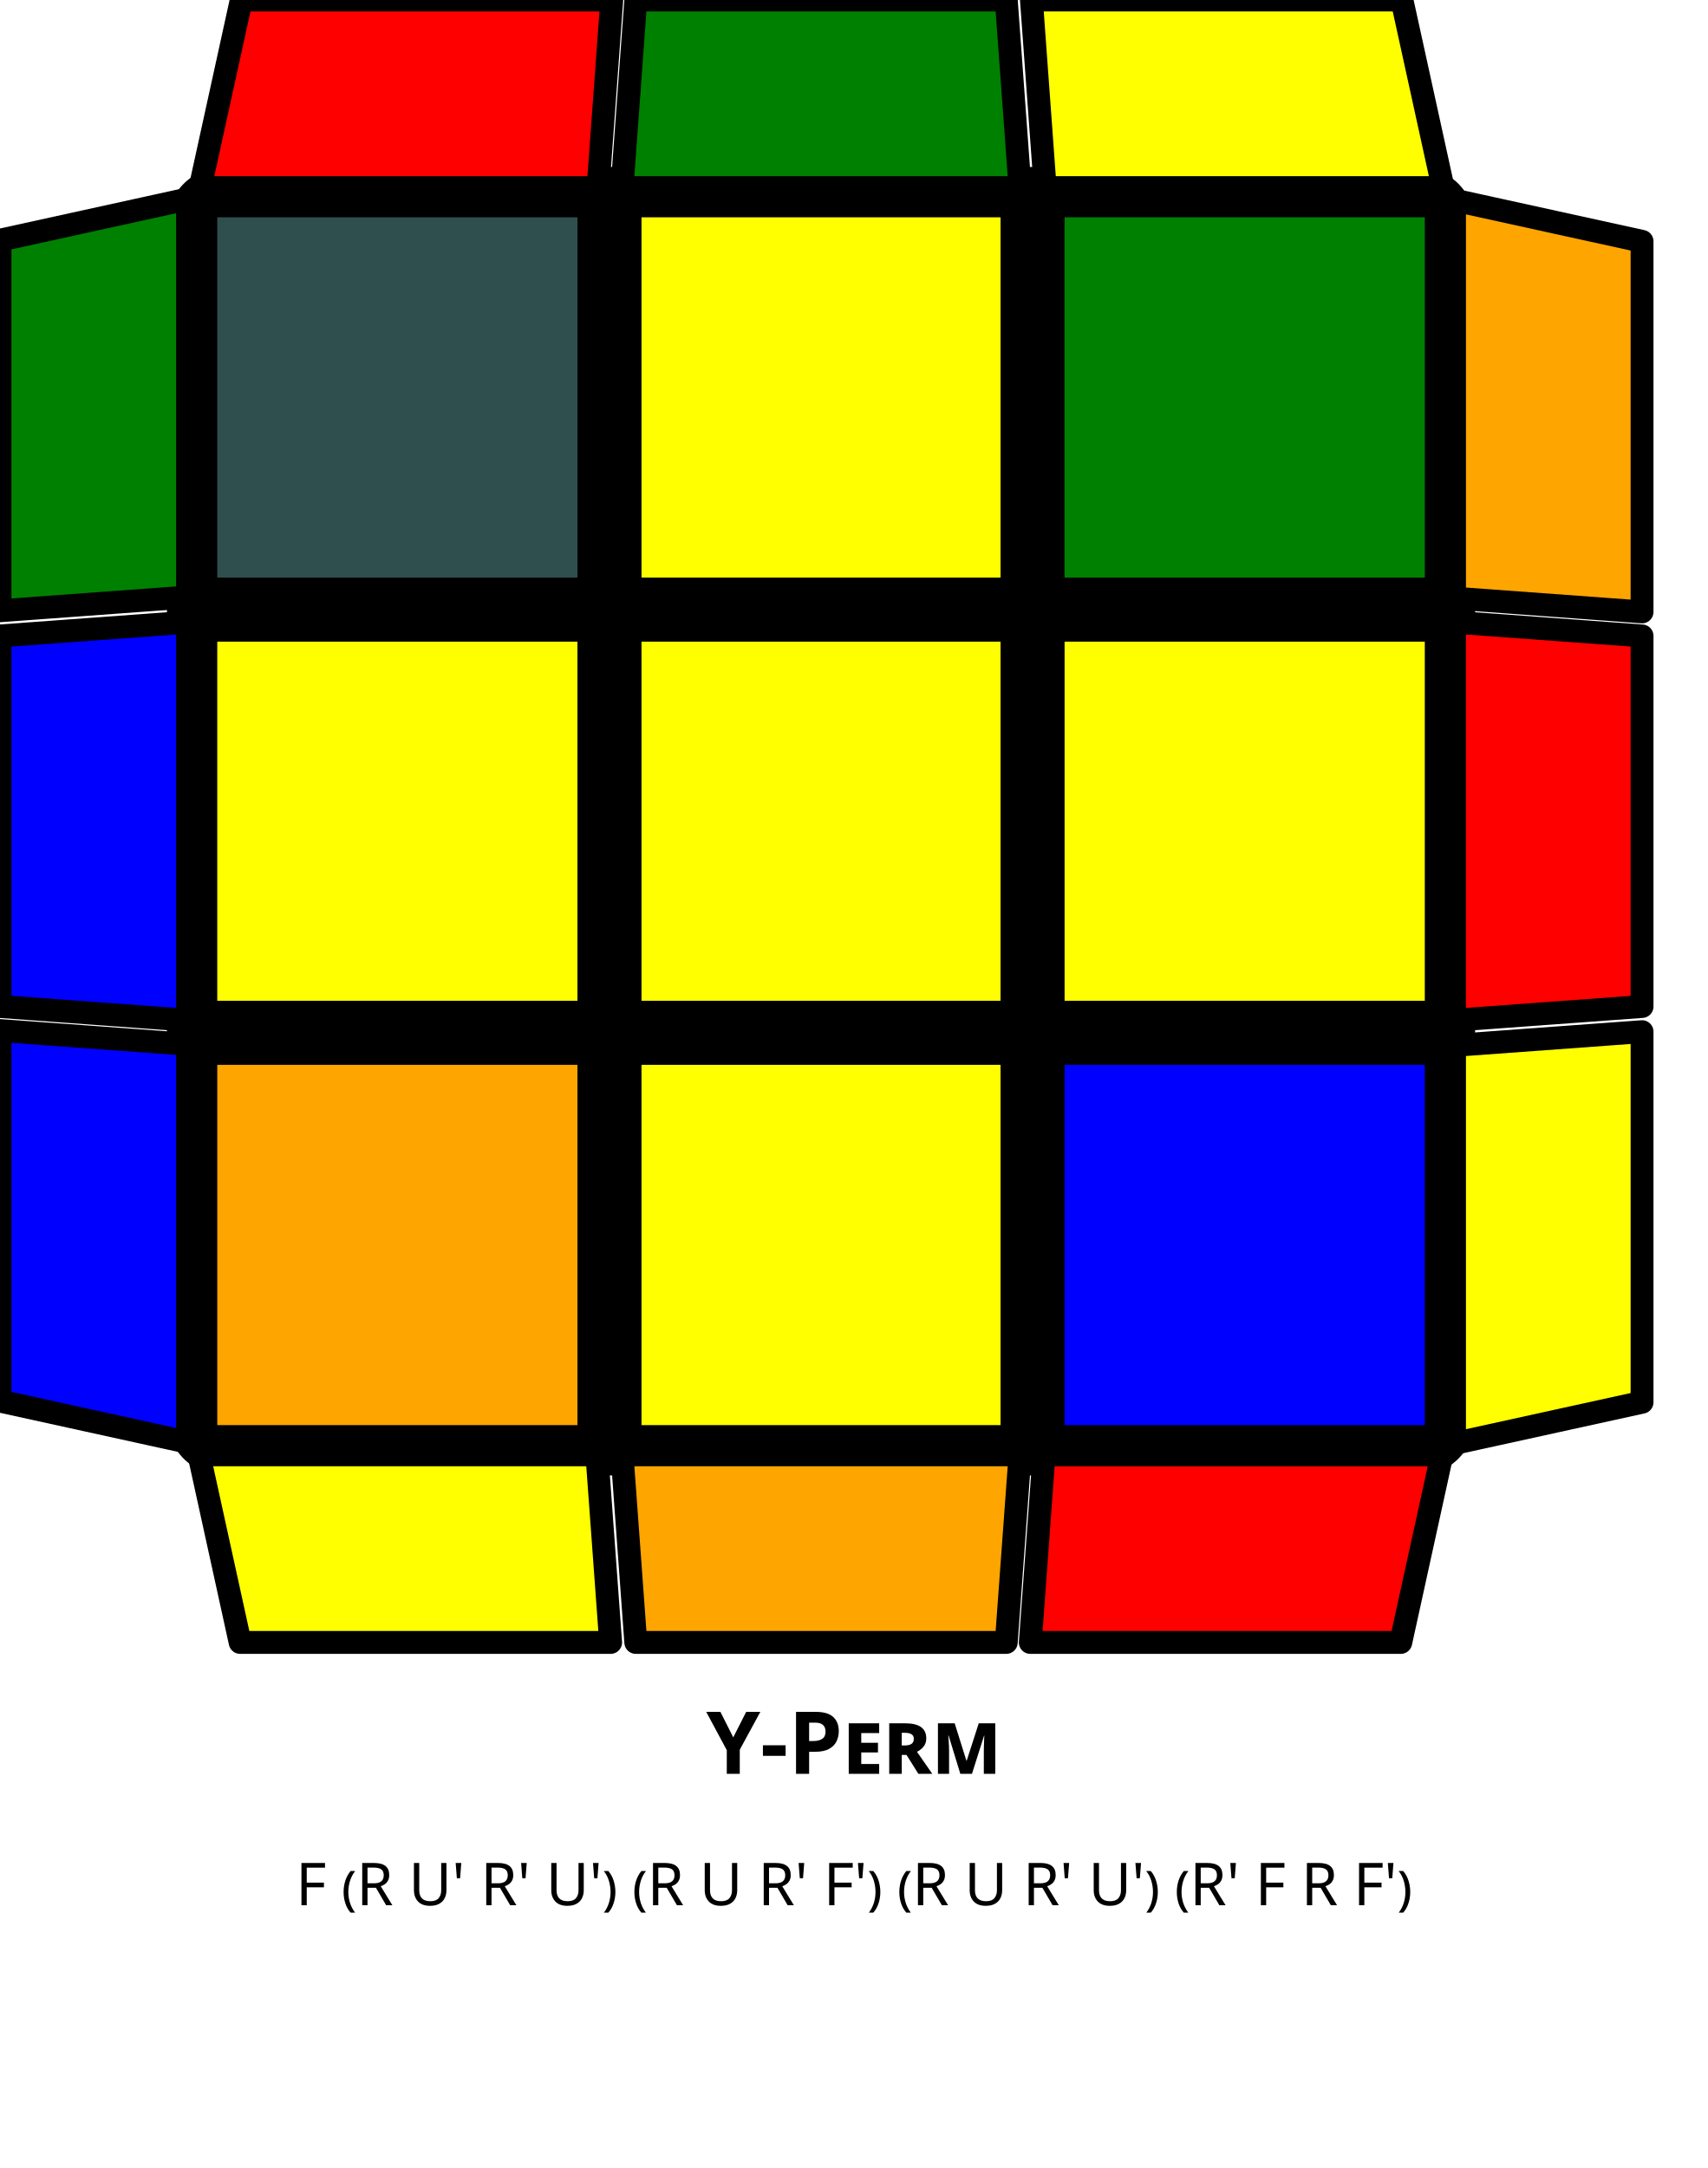
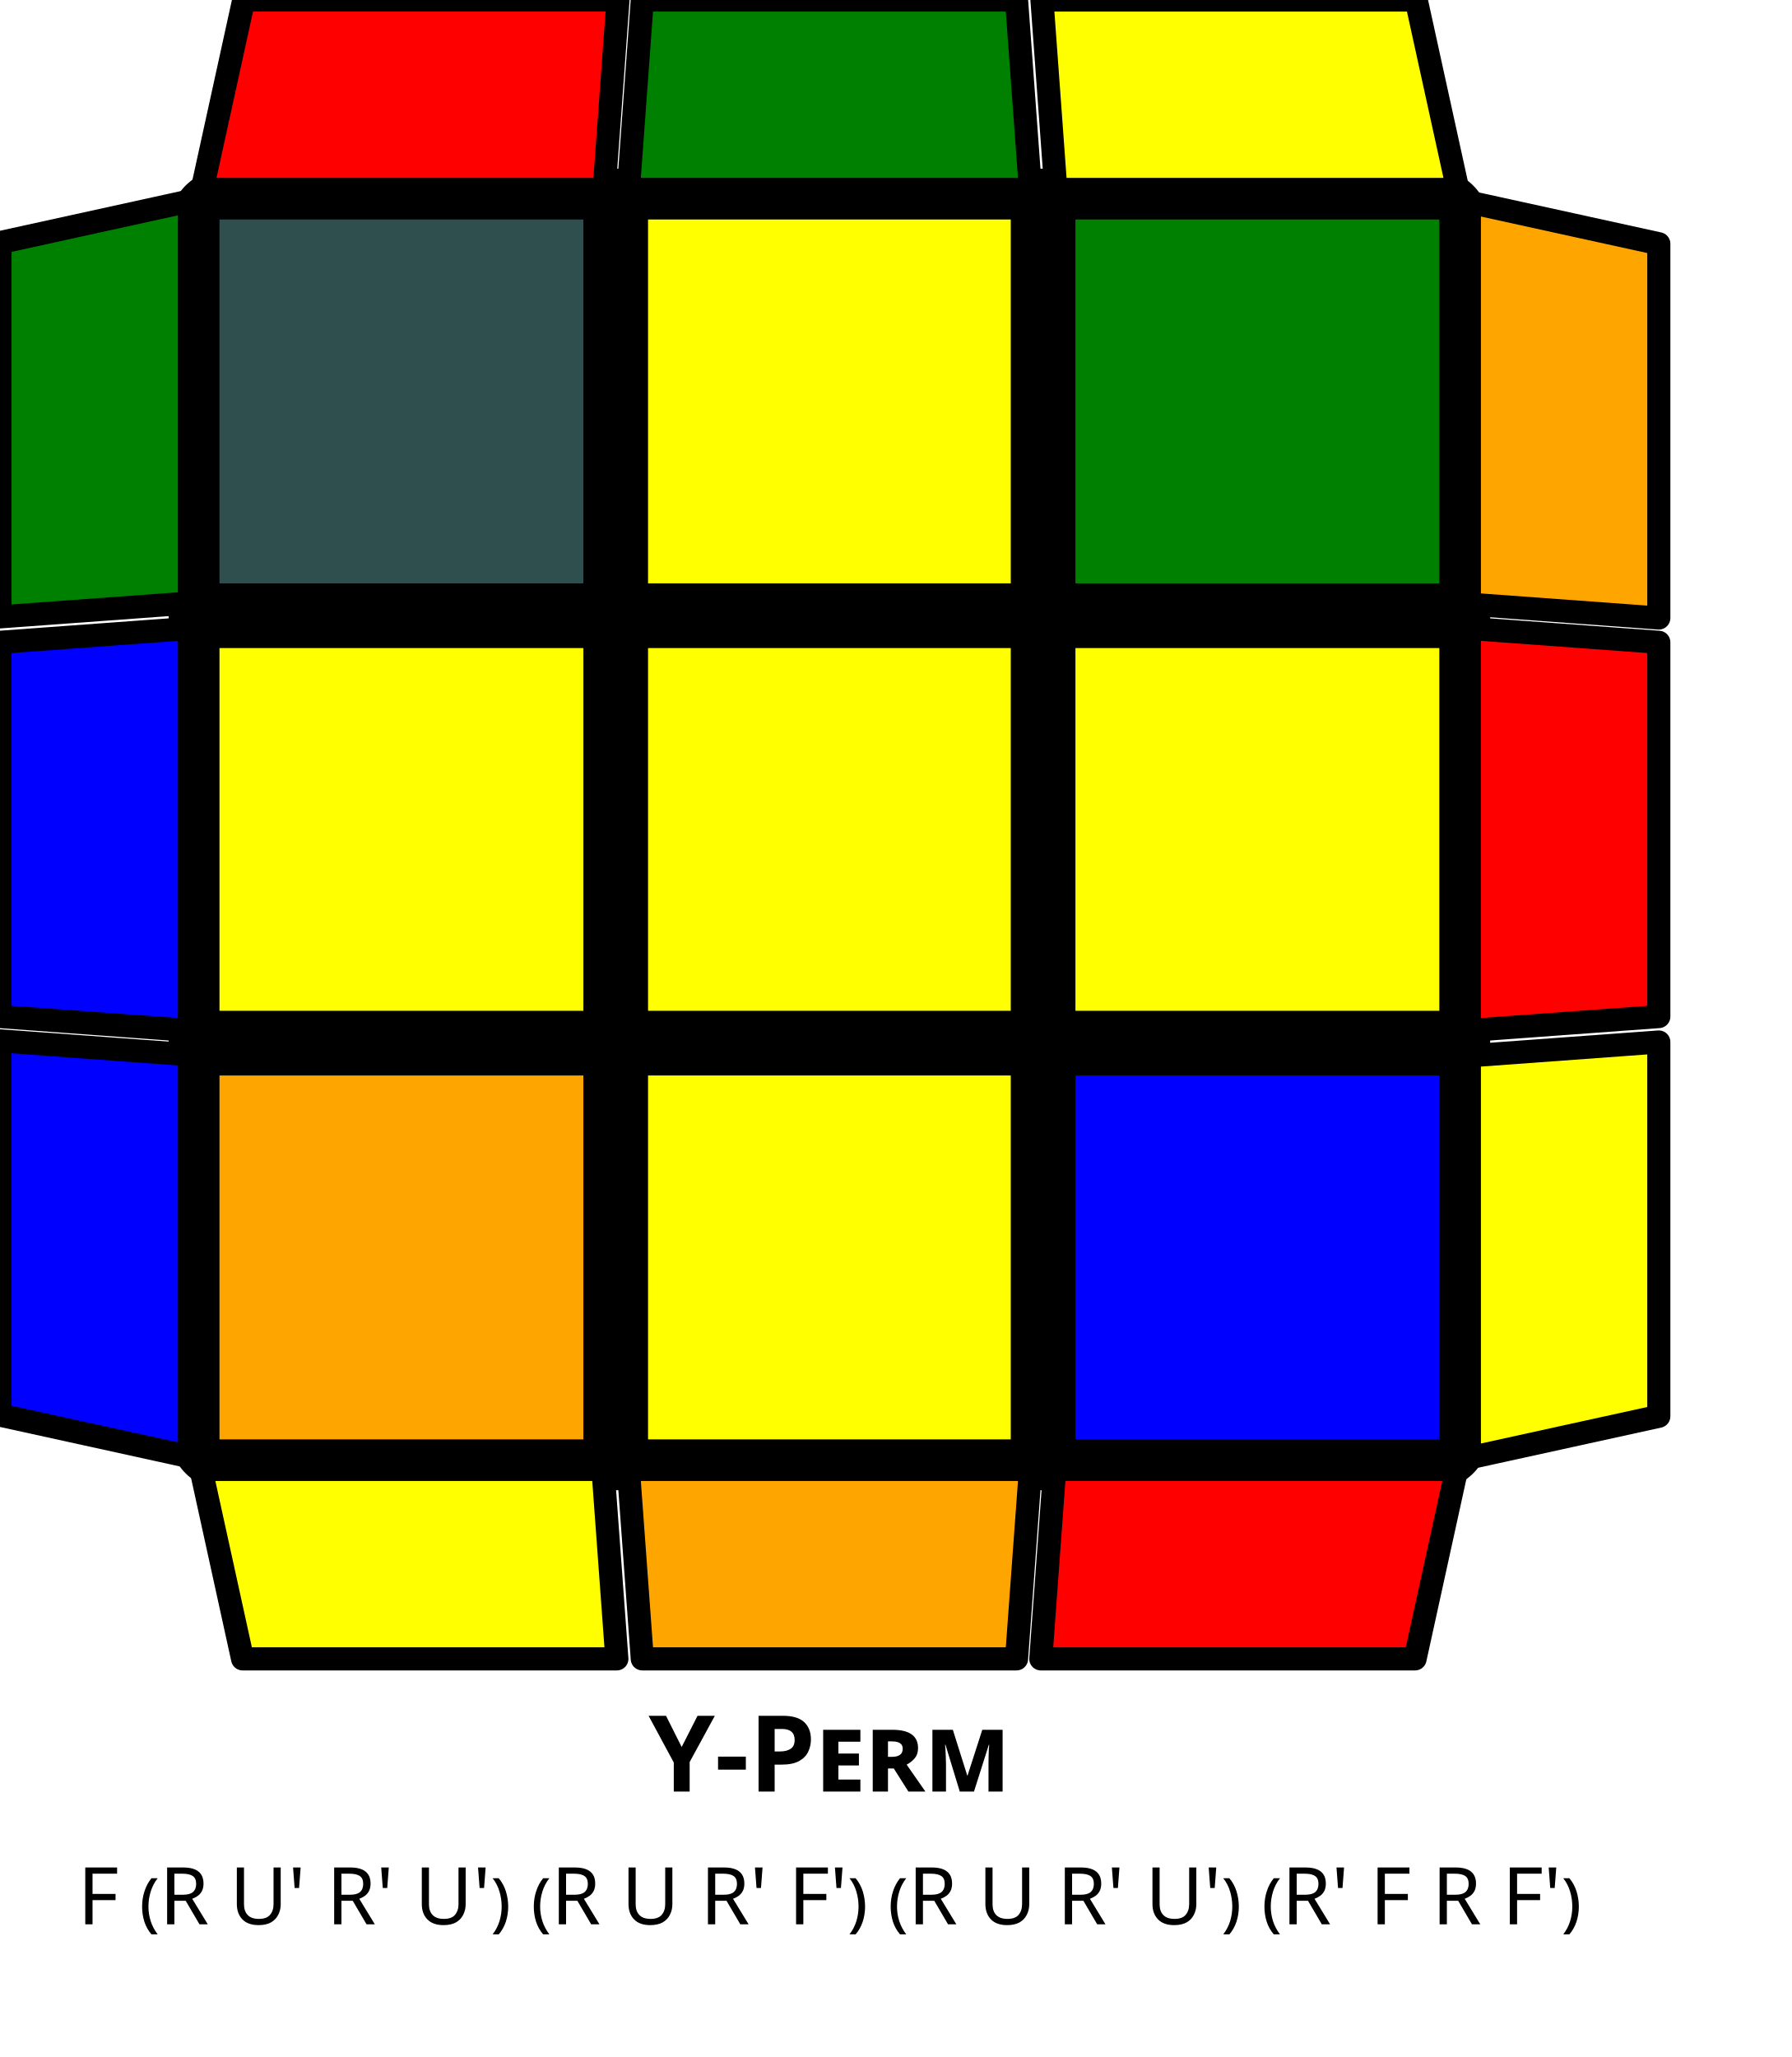
- <svg xmlns="http://www.w3.org/2000/svg" version="1.1" style="padding:10px" width="520" height="660">
-   <g style="stroke-width:0.1;stroke-linejoin:round;opacity:1" transform="matrix(348.1894, 0, 0, 348.1894, 250, 250)">
+ <svg xmlns="http://www.w3.org/2000/svg" version="1.1" style="padding:10px" width="270px" height="310">
+   <g style="stroke-width: 0.1; stroke-linejoin: round; opacity: 1;" transform="matrix(174.0947, 0, 0, 174.0947, 125, 125)">
    <polygon fill="#000000" stroke="#000000" points="-0.522,-0.522 0.522,-0.522 0.522,0.522 -0.522,0.522" />
  </g>
-   <g id="top-row" transform="matrix(348.1894, 0, 0, 348.1894, 250, 250)">
+   <g id="top-row" transform="matrix(174.0947, 0, 0, 174.0947, 125, 125)" style="">
    <polygon id="top-1" fill="DarkSlateGray" stroke="#000000" points="-0.528 -0.528 -0.213 -0.528 -0.213 -0.213 -0.528 -0.213" style="opacity: 1; stroke-opacity: 0.5; stroke-width: 0; stroke-linejoin: round;" />
    <polygon fill="yellow" stroke="#000000" points="-0.157 -0.528 0.157 -0.528 0.157 -0.213 -0.157 -0.213" style="opacity: 1; stroke-opacity: 0.5; stroke-width: 0; stroke-linejoin: round;" id="top-2" />
    <polygon fill="green" stroke="#000000" points="0.213 -0.528 0.528 -0.528 0.528 -0.213 0.213 -0.213" style="opacity: 1; stroke-opacity: 0.5; stroke-width: 0; stroke-linejoin: round;" id="top-3" />
  </g>
-   <g id="middle-row" transform="matrix(348.1894, 0, 0, 348.1894, 250, 250)">
+   <g id="middle-row" transform="matrix(174.0947, 0, 0, 174.0947, 125, 125)" style="">
    <polygon id="middle-1" fill="yellow" stroke="#000000" points="-0.528 -0.157 -0.213 -0.157 -0.213 0.157 -0.528 0.157" style="opacity: 1; stroke-opacity: 0.5; stroke-width: 0; stroke-linejoin: round;" />
    <polygon fill="yellow" stroke="#000000" points="-0.157 -0.157 0.157 -0.157 0.157 0.157 -0.157 0.157" style="opacity: 1; stroke-opacity: 0.5; stroke-width: 0; stroke-linejoin: round;" id="middle-2" />
    <polygon id="middle-3" fill="yellow" stroke="#000000" points="0.213 -0.157 0.528 -0.157 0.528 0.157 0.213 0.157" style="opacity: 1; stroke-opacity: 0.5; stroke-width: 0; stroke-linejoin: round;" />
  </g>
-   <g id="bottom-row" transform="matrix(348.1894, 0, 0, 348.1894, 250, 250)">
+   <g id="bottom-row" transform="matrix(174.0947, 0, 0, 174.0947, 125, 125)" style="">
    <polygon id="bottom-1" fill="orange" stroke="#000000" points="-0.528 0.213 -0.213 0.213 -0.213 0.528 -0.528 0.528" style="opacity: 1; stroke-opacity: 0.5; stroke-width: 0; stroke-linejoin: round;" />
    <polygon id="bottom-2" fill="yellow" stroke="#000000" points="-0.157 0.213 0.157 0.213 0.157 0.528 -0.157 0.528" style="opacity: 1; stroke-opacity: 0.5; stroke-width: 0; stroke-linejoin: round;" />
    <polygon id="bottom-3" fill="blue" stroke="#000000" points="0.213 0.213 0.528 0.213 0.528 0.528 0.213 0.528" style="opacity: 1; stroke-opacity: 0.5; stroke-width: 0; stroke-linejoin: round;" />
  </g>
-   <g id="front-row" style="opacity: 1; stroke-opacity: 1; stroke-width: 0.02; stroke-linejoin: round;" transform="matrix(348.1894, 0, 0, 348.1894, 250, 250)">
+   <g id="front-row" style="opacity: 1; stroke-opacity: 1; stroke-width: 0.02; stroke-linejoin: round;" transform="matrix(174.0947, 0, 0, 174.0947, 125, 125)">
    <polygon id="front-1" fill="yellow" stroke="#000000" points="-0.544 0.554 -0.196 0.554 -0.184 0.718 -0.508 0.718" />
    <polygon id="front-2" fill="orange" stroke="#000000" points="-0.174 0.554 0.174 0.554 0.162 0.718 -0.162 0.718" />
    <polygon id="front-3" fill="red" stroke="#000000" points="0.195 0.554 0.543 0.554 0.507 0.718 0.183 0.718" />
  </g>
-   <g id="left-column" style="opacity: 1; stroke-opacity: 1; stroke-width: 0.02; stroke-linejoin: round;" transform="matrix(348.1894, 0, 0, 348.1894, 250, 250)">
+   <g id="left-column" style="opacity: 1; stroke-opacity: 1; stroke-width: 0.02; stroke-linejoin: round;" transform="matrix(174.0947, 0, 0, 174.0947, 125, 125)">
    <polygon id="left-1" fill="green" stroke="#000000" points="-0.554 -0.544 -0.554 -0.196 -0.718 -0.184 -0.718 -0.508" />
    <polygon id="left-2" fill="blue" stroke="#000000" points="-0.554 -0.174 -0.554 0.174 -0.718 0.162 -0.718 -0.162" />
    <polygon id="left-3" fill="blue" stroke="#000000" points="-0.554 0.195 -0.554 0.543 -0.718 0.507 -0.718 0.183" />
  </g>
-   <g id="back-row" style="opacity: 1; stroke-opacity: 1; stroke-width: 0.02; stroke-linejoin: round;" transform="matrix(348.1894, 0, 0, 348.1894, 250, 250)">
+   <g id="back-row" style="opacity: 1; stroke-opacity: 1; stroke-width: 0.02; stroke-linejoin: round;" transform="matrix(174.0947, 0, 0, 174.0947, 125, 125)">
    <polygon id="back-1" fill="red" stroke="#000000" points="-0.195 -0.554 -0.543 -0.554 -0.507 -0.718 -0.183 -0.718" />
    <polygon id="back-2" fill="green" stroke="#000000" points="0.174 -0.554 -0.174 -0.554 -0.162 -0.718 0.162 -0.718" />
    <polygon id="back-3" fill="yellow" stroke="#000000" points="0.544 -0.554 0.196 -0.554 0.184 -0.718 0.508 -0.718" />
  </g>
-   <g id="right-column" style="opacity: 1; stroke-opacity: 1; stroke-width: 0.02; stroke-linejoin: round;" transform="matrix(348.1894, 0, 0, 348.1894, 250, 250)">
+   <g id="right-column" style="opacity: 1; stroke-opacity: 1; stroke-width: 0.02; stroke-linejoin: round;" transform="matrix(174.0947, 0, 0, 174.0947, 125, 125)">
    <polygon id="right-1" fill="orange" stroke="#000000" points="0.554 -0.195 0.554 -0.543 0.718 -0.507 0.718 -0.183" />
    <polygon id="right-2" fill="red" stroke="#000000" points="0.554 0.174 0.554 -0.174 0.718 -0.162 0.718 0.162" />
    <polygon id="right-3" fill="yellow" stroke="#000000" points="0.554 0.544 0.554 0.196 0.718 0.184 0.718 0.508" />
  </g>
-   <text id="title" width="100%" font-family="sans-serif" style="font-size: 2.2em; font-variant: small-caps; font-weight: 700; text-anchor: middle;" x="260" y="540">Y-Perm</text>
-   <text id="sequence" width="100%" font-family="sans-serif" style="font-size: 1.5em; font-variant: small-caps; text-anchor: middle;" x="260" y="580">F (R U' R' U') (R U R' F') (R U R' U') (R' F R F')</text>
+   <text id="title" width="100%" font-family="sans-serif" style="font-size: 16px; font-variant: small-caps; font-weight: 700; text-anchor: middle;" x="125" y="270">Y-Perm</text>
+   <text id="sequence" width="100%" font-family="sans-serif" style="font-size: 12px; font-variant: small-caps; text-anchor: middle;" x="125" y="290">F (R U' R' U') (R U R' F') (R U R' U') (R' F R F')</text>
</svg>
